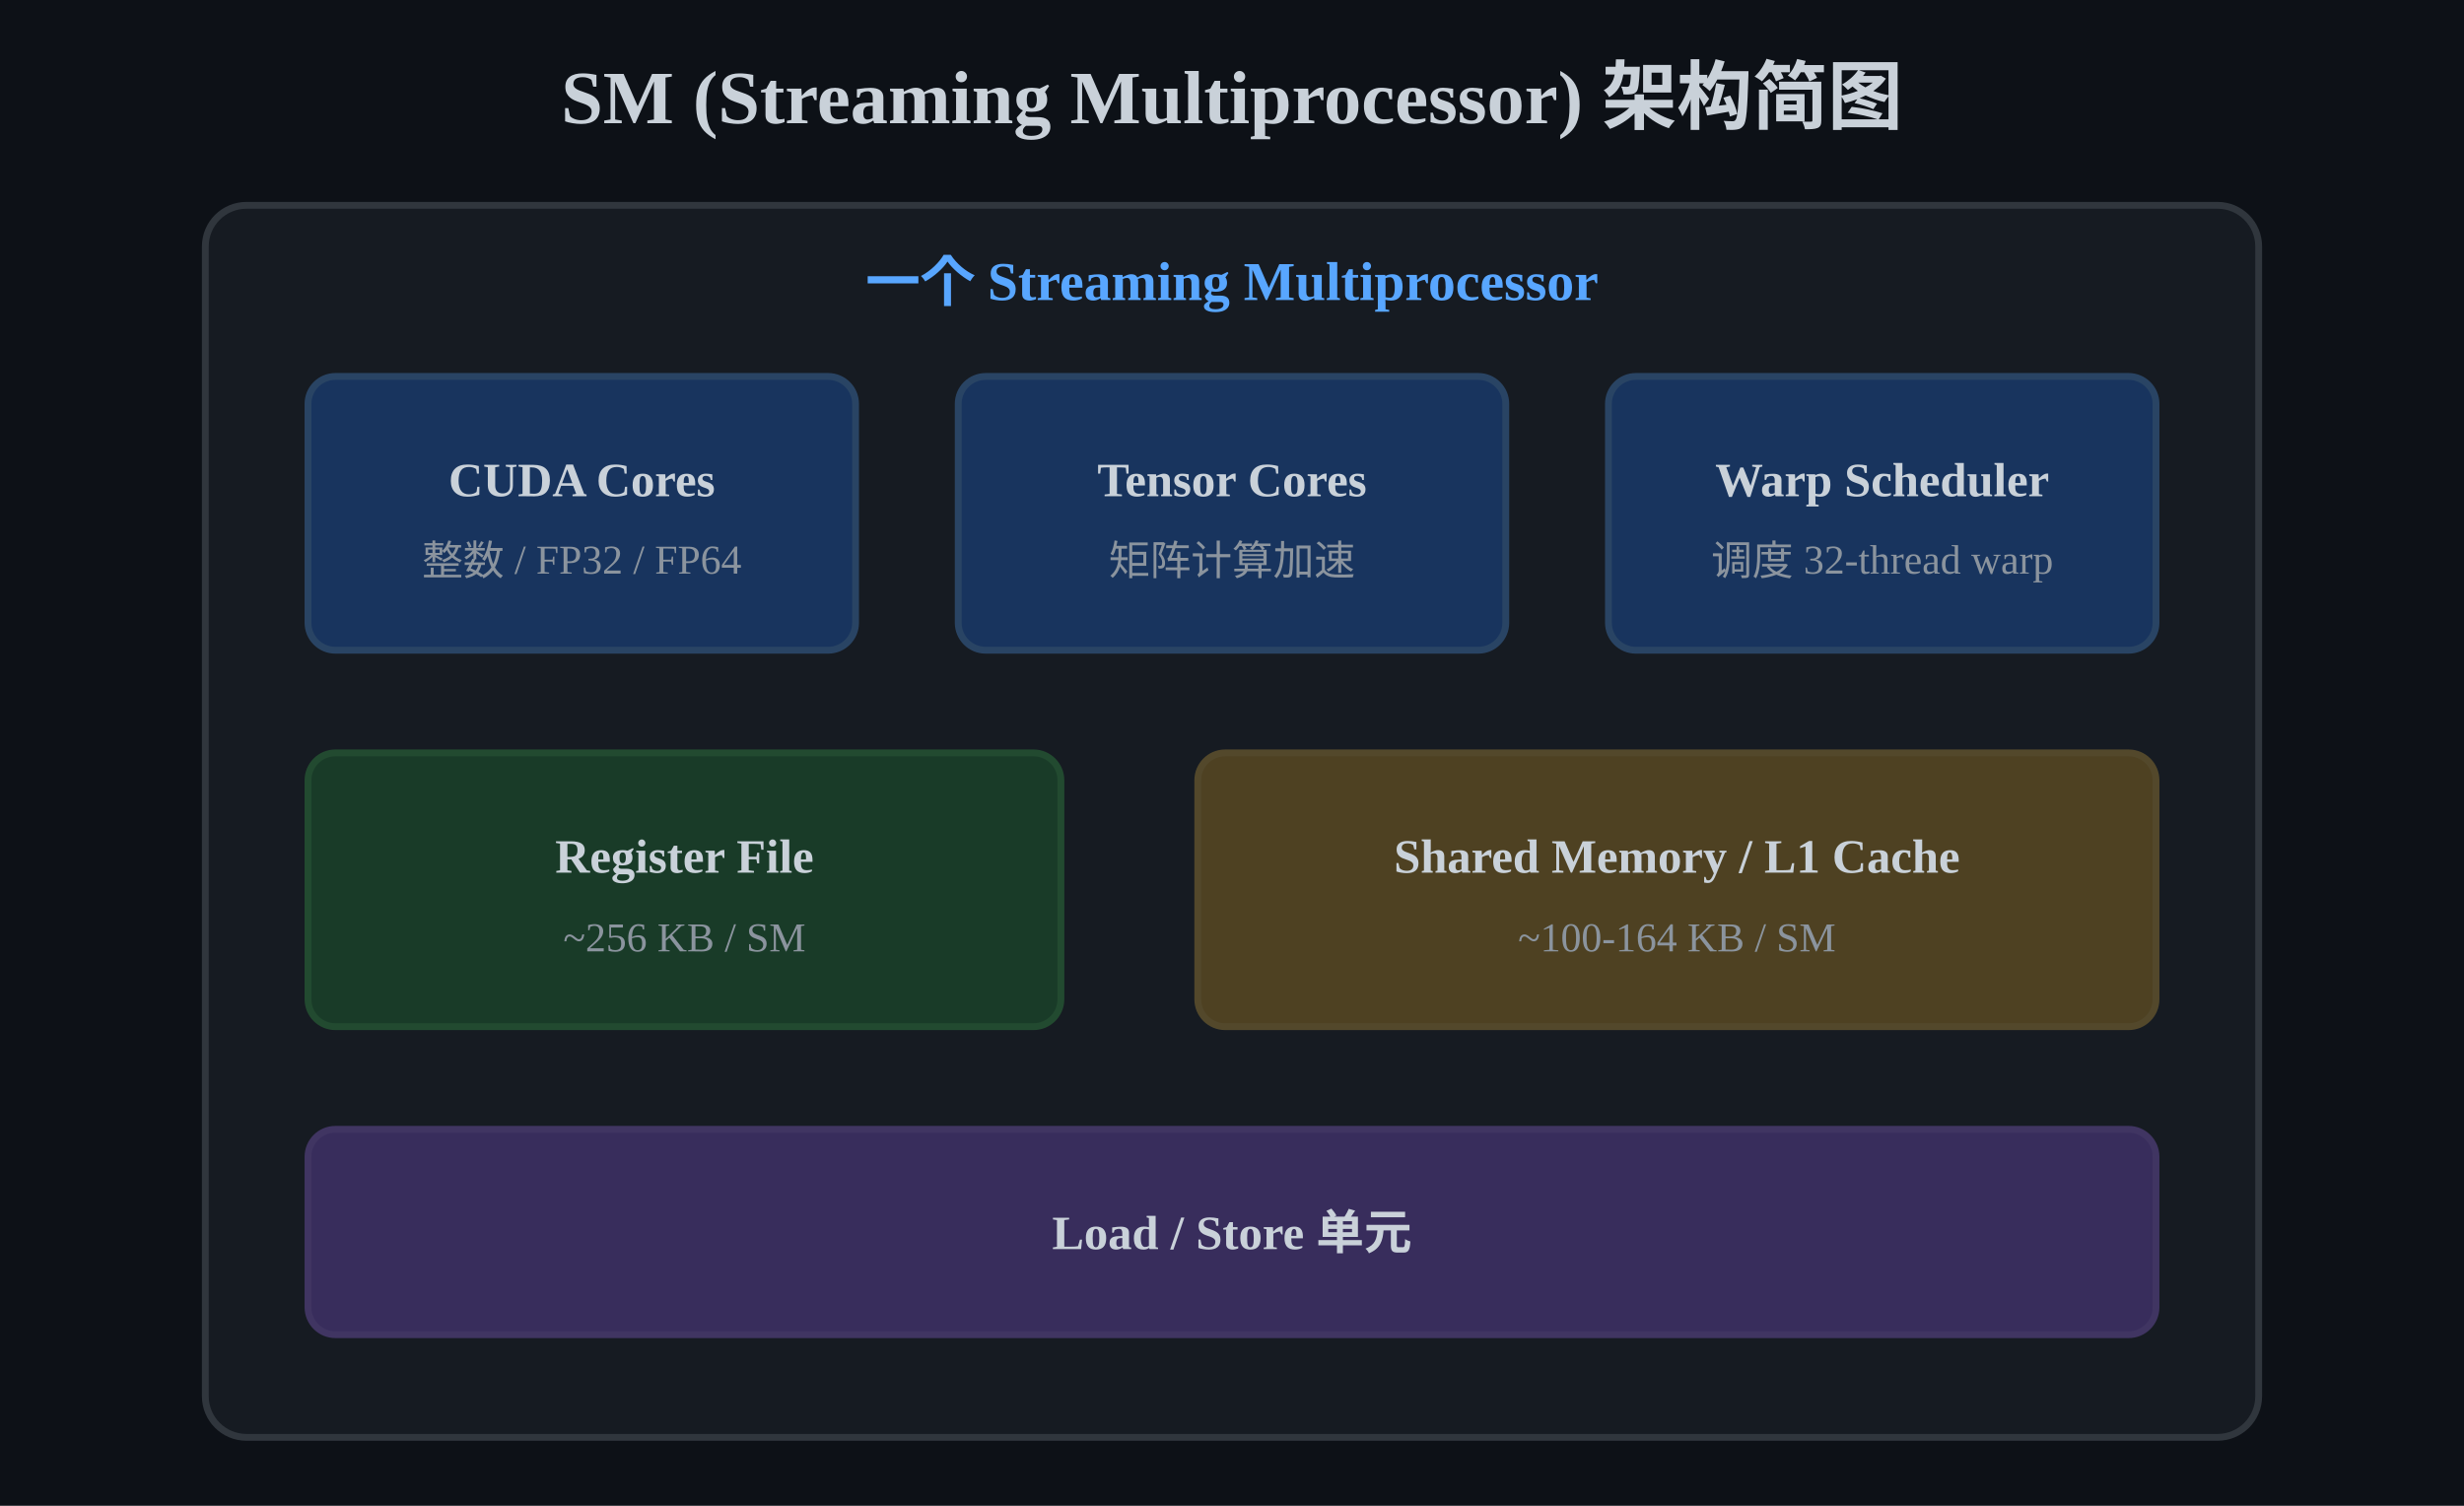
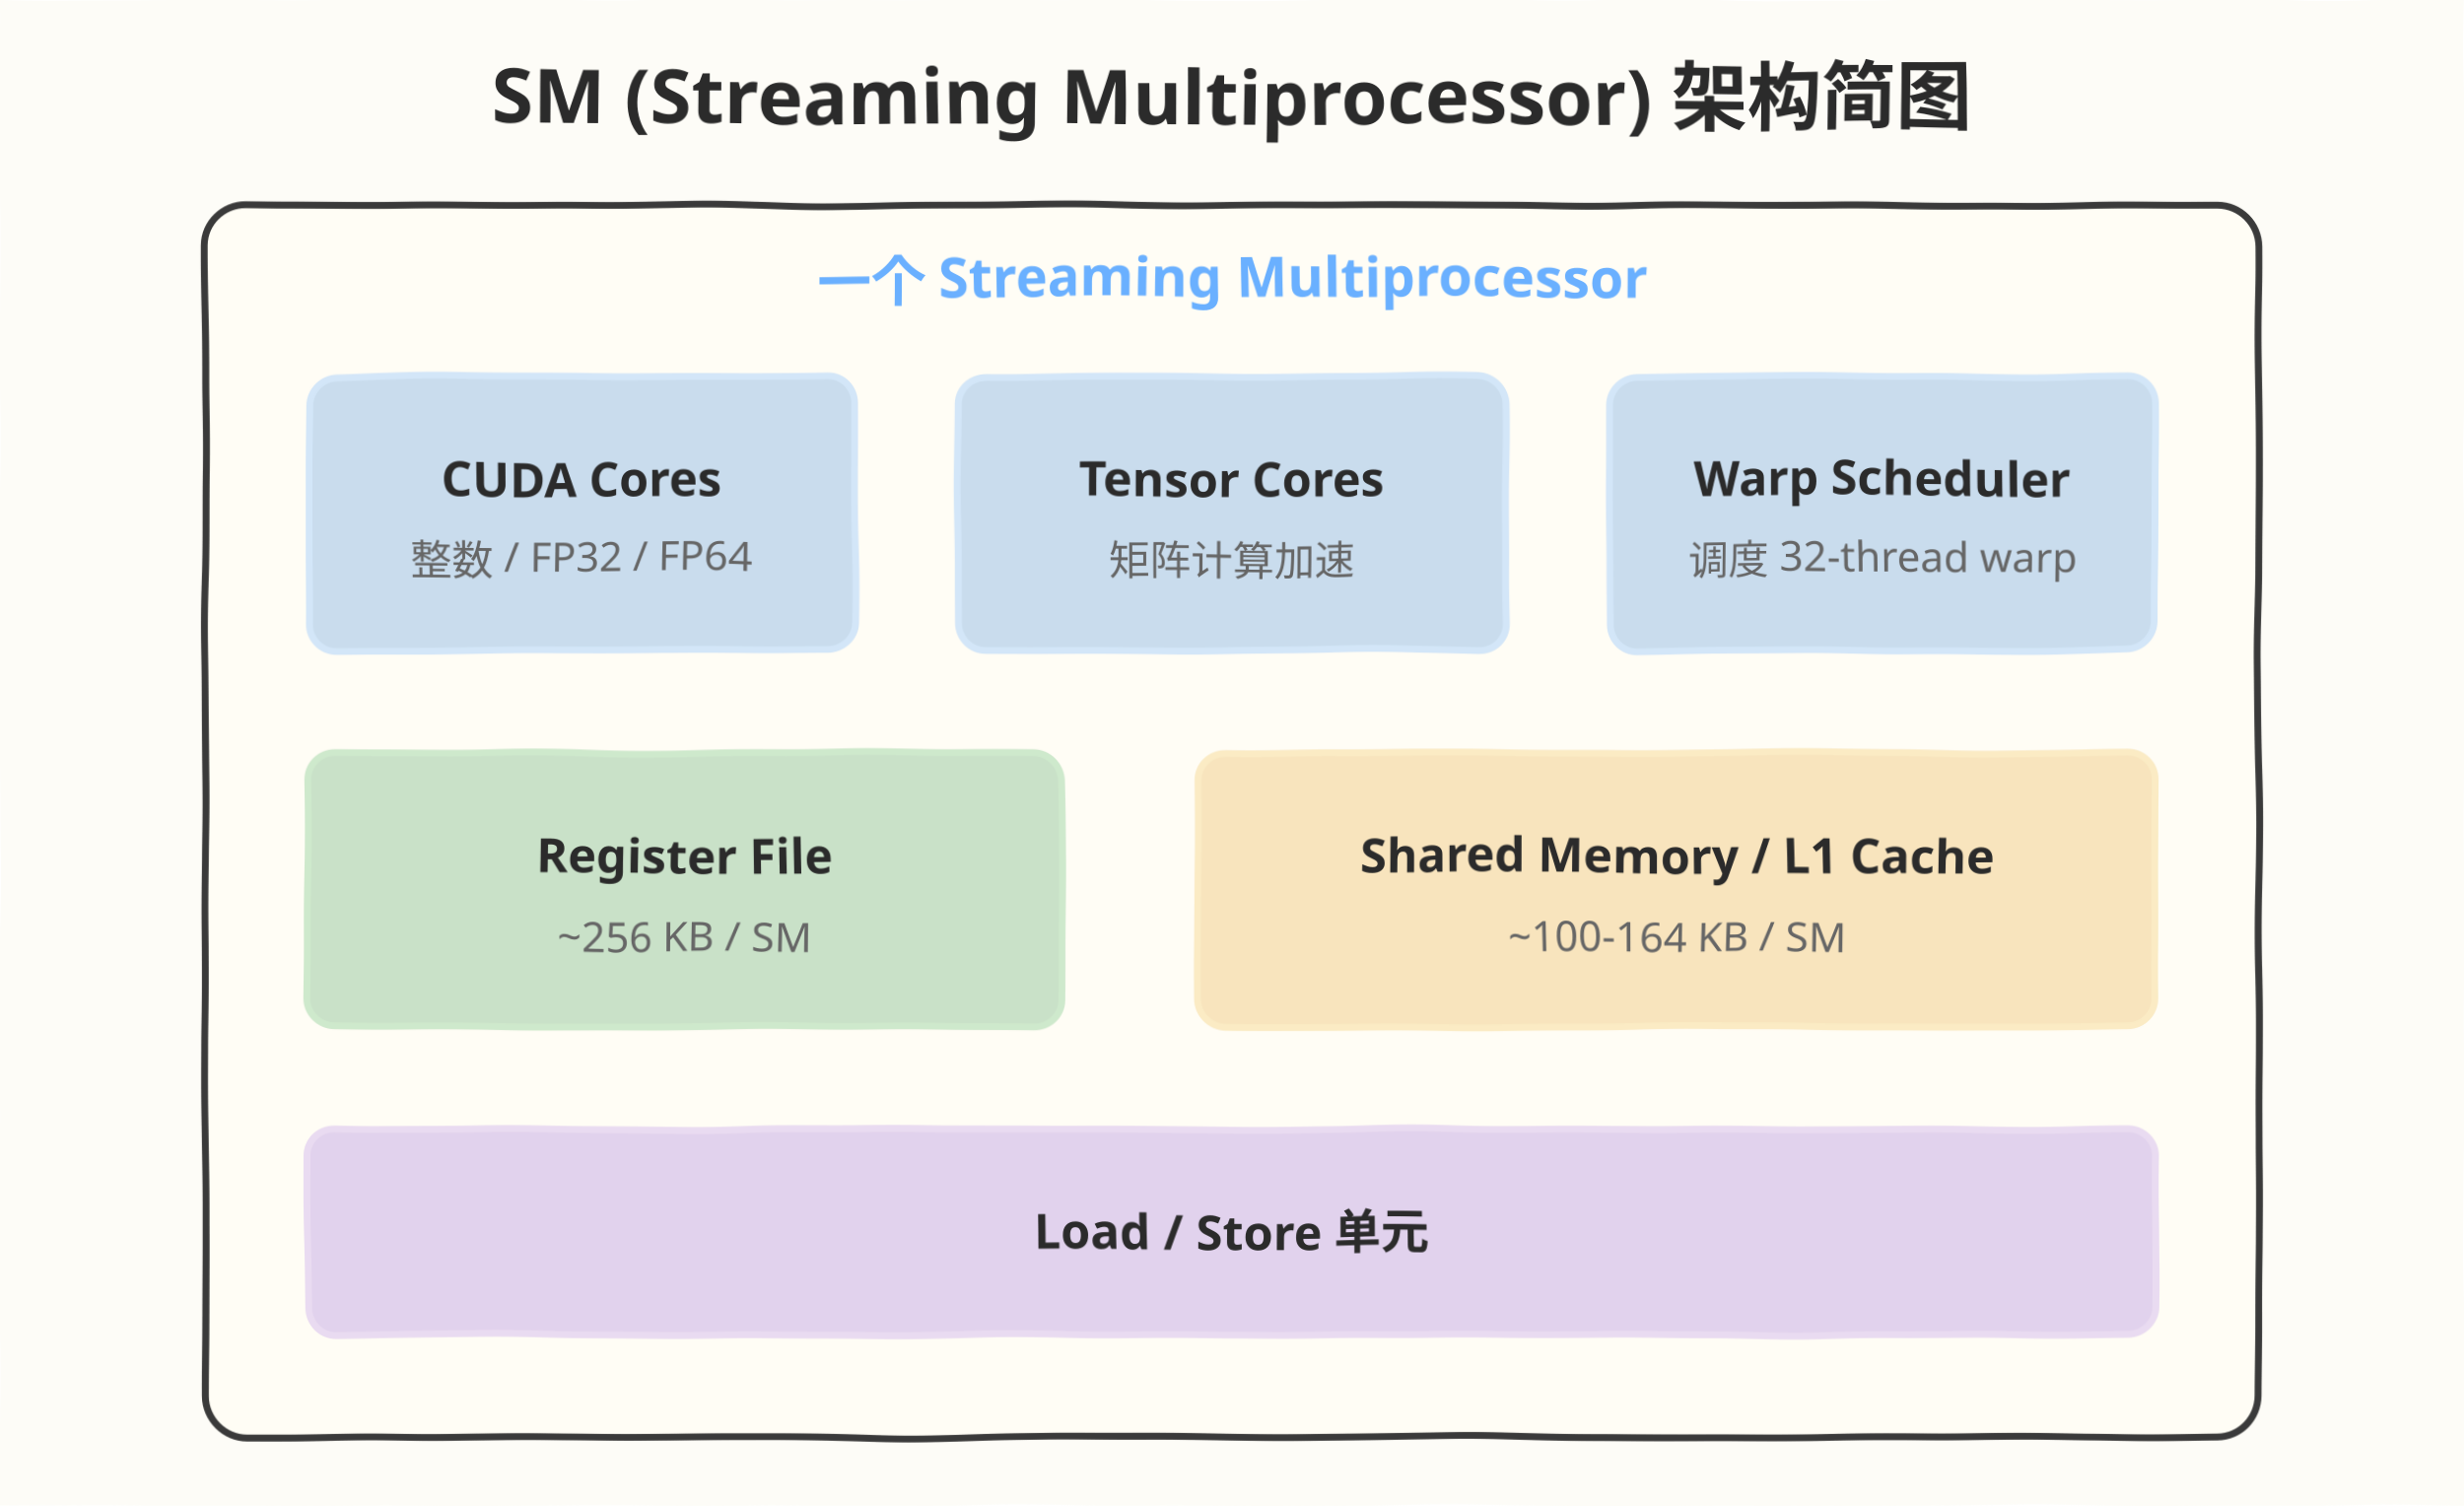
- <svg xmlns="http://www.w3.org/2000/svg" width="720" height="440" viewBox="0 0 720 440">
-   <rect width="720" height="440" fill="#0d1117" />
-   <text x="360" y="36" text-anchor="middle" font-size="22" font-weight="bold" fill="#c9d1d9">SM (Streaming Multiprocessor) 架构简图</text>
-   <rect x="60" y="60" width="600" height="360" rx="12" fill="#161b22" stroke="#30363d" stroke-width="2" />
-   <text x="360" y="88" text-anchor="middle" font-size="16" font-weight="bold" fill="#58a6ff">一个 Streaming Multiprocessor</text>
-   <rect x="90" y="110" width="160" height="80" rx="8" fill="#1f6feb" opacity="0.3" stroke="#58a6ff" stroke-width="2" />
-   <text x="170" y="145" text-anchor="middle" font-size="14" fill="#c9d1d9" font-weight="bold">CUDA Cores</text>
-   <text x="170" y="168" text-anchor="middle" font-size="12" fill="#8b949e">整数 / FP32 / FP64</text>
-   <rect x="280" y="110" width="160" height="80" rx="8" fill="#1f6feb" opacity="0.3" stroke="#58a6ff" stroke-width="2" />
-   <text x="360" y="145" text-anchor="middle" font-size="14" fill="#c9d1d9" font-weight="bold">Tensor Cores</text>
-   <text x="360" y="168" text-anchor="middle" font-size="12" fill="#8b949e">矩阵计算加速</text>
-   <rect x="470" y="110" width="160" height="80" rx="8" fill="#1f6feb" opacity="0.3" stroke="#58a6ff" stroke-width="2" />
-   <text x="550" y="145" text-anchor="middle" font-size="14" fill="#c9d1d9" font-weight="bold">Warp Scheduler</text>
-   <text x="550" y="168" text-anchor="middle" font-size="12" fill="#8b949e">调度 32-thread warp</text>
-   <rect x="90" y="220" width="220" height="80" rx="8" fill="#238636" opacity="0.3" stroke="#3fb950" stroke-width="2" />
-   <text x="200" y="255" text-anchor="middle" font-size="14" fill="#c9d1d9" font-weight="bold">Register File</text>
-   <text x="200" y="278" text-anchor="middle" font-size="12" fill="#8b949e">~256 KB / SM</text>
-   <rect x="350" y="220" width="280" height="80" rx="8" fill="#d29922" opacity="0.3" stroke="#e3b341" stroke-width="2" />
-   <text x="490" y="255" text-anchor="middle" font-size="14" fill="#c9d1d9" font-weight="bold">Shared Memory / L1 Cache</text>
-   <text x="490" y="278" text-anchor="middle" font-size="12" fill="#8b949e">~100-164 KB / SM</text>
-   <rect x="90" y="330" width="540" height="60" rx="8" fill="#8957e5" opacity="0.3" stroke="#a371f7" stroke-width="2" />
-   <text x="360" y="365" text-anchor="middle" font-size="14" fill="#c9d1d9" font-weight="bold">Load / Store 单元</text>
+ <svg xmlns="http://www.w3.org/2000/svg" width="720" height="440" viewBox="0 0 720 440" font-family="'Comic Sans MS','Marker Felt','Segoe UI',cursive">
+   <defs>
+     <filter id="sketch" x="-3%" y="-3%" width="106%" height="106%">
+       <feTurbulence type="fractalNoise" baseFrequency="0.018" numOctaves="2" seed="4" result="n" />
+       <feDisplacementMap in="SourceGraphic" in2="n" scale="1.8" />
+     </filter>
+   </defs>
+   <g filter="url(#sketch)">
+     <rect width="720" height="440" fill="#fdfcf7" />
+     <text x="360" y="36" text-anchor="middle" font-size="22" font-weight="bold" fill="#2b2b2b">SM (Streaming Multiprocessor) 架构简图</text>
+     <rect x="60" y="60" width="600" height="360" rx="12" fill="#fffdf5" stroke="#3a3a3a" stroke-width="2" />
+     <text x="360" y="88" text-anchor="middle" font-size="16" font-weight="bold" fill="#6ab0ff">一个 Streaming Multiprocessor</text>
+     <rect x="90" y="110" width="160" height="80" rx="8" fill="#4a8edb" opacity="0.3" stroke="#6ab0ff" stroke-width="2" />
+     <text x="170" y="145" text-anchor="middle" font-size="14" fill="#2b2b2b" font-weight="bold">CUDA Cores</text>
+     <text x="170" y="168" text-anchor="middle" font-size="12" fill="#666666">整数 / FP32 / FP64</text>
+     <rect x="280" y="110" width="160" height="80" rx="8" fill="#4a8edb" opacity="0.3" stroke="#6ab0ff" stroke-width="2" />
+     <text x="360" y="145" text-anchor="middle" font-size="14" fill="#2b2b2b" font-weight="bold">Tensor Cores</text>
+     <text x="360" y="168" text-anchor="middle" font-size="12" fill="#666666">矩阵计算加速</text>
+     <rect x="470" y="110" width="160" height="80" rx="8" fill="#4a8edb" opacity="0.3" stroke="#6ab0ff" stroke-width="2" />
+     <text x="550" y="145" text-anchor="middle" font-size="14" fill="#2b2b2b" font-weight="bold">Warp Scheduler</text>
+     <text x="550" y="168" text-anchor="middle" font-size="12" fill="#666666">调度 32-thread warp</text>
+     <rect x="90" y="220" width="220" height="80" rx="8" fill="#4a9d5f" opacity="0.3" stroke="#5cb86c" stroke-width="2" />
+     <text x="200" y="255" text-anchor="middle" font-size="14" fill="#2b2b2b" font-weight="bold">Register File</text>
+     <text x="200" y="278" text-anchor="middle" font-size="12" fill="#666666">~256 KB / SM</text>
+     <rect x="350" y="220" width="280" height="80" rx="8" fill="#e8a838" opacity="0.3" stroke="#f0c050" stroke-width="2" />
+     <text x="490" y="255" text-anchor="middle" font-size="14" fill="#2b2b2b" font-weight="bold">Shared Memory / L1 Cache</text>
+     <text x="490" y="278" text-anchor="middle" font-size="12" fill="#666666">~100-164 KB / SM</text>
+     <rect x="90" y="330" width="540" height="60" rx="8" fill="#9b6dd9" opacity="0.3" stroke="#b689e8" stroke-width="2" />
+     <text x="360" y="365" text-anchor="middle" font-size="14" fill="#2b2b2b" font-weight="bold">Load / Store 单元</text>
+   </g>
</svg>
